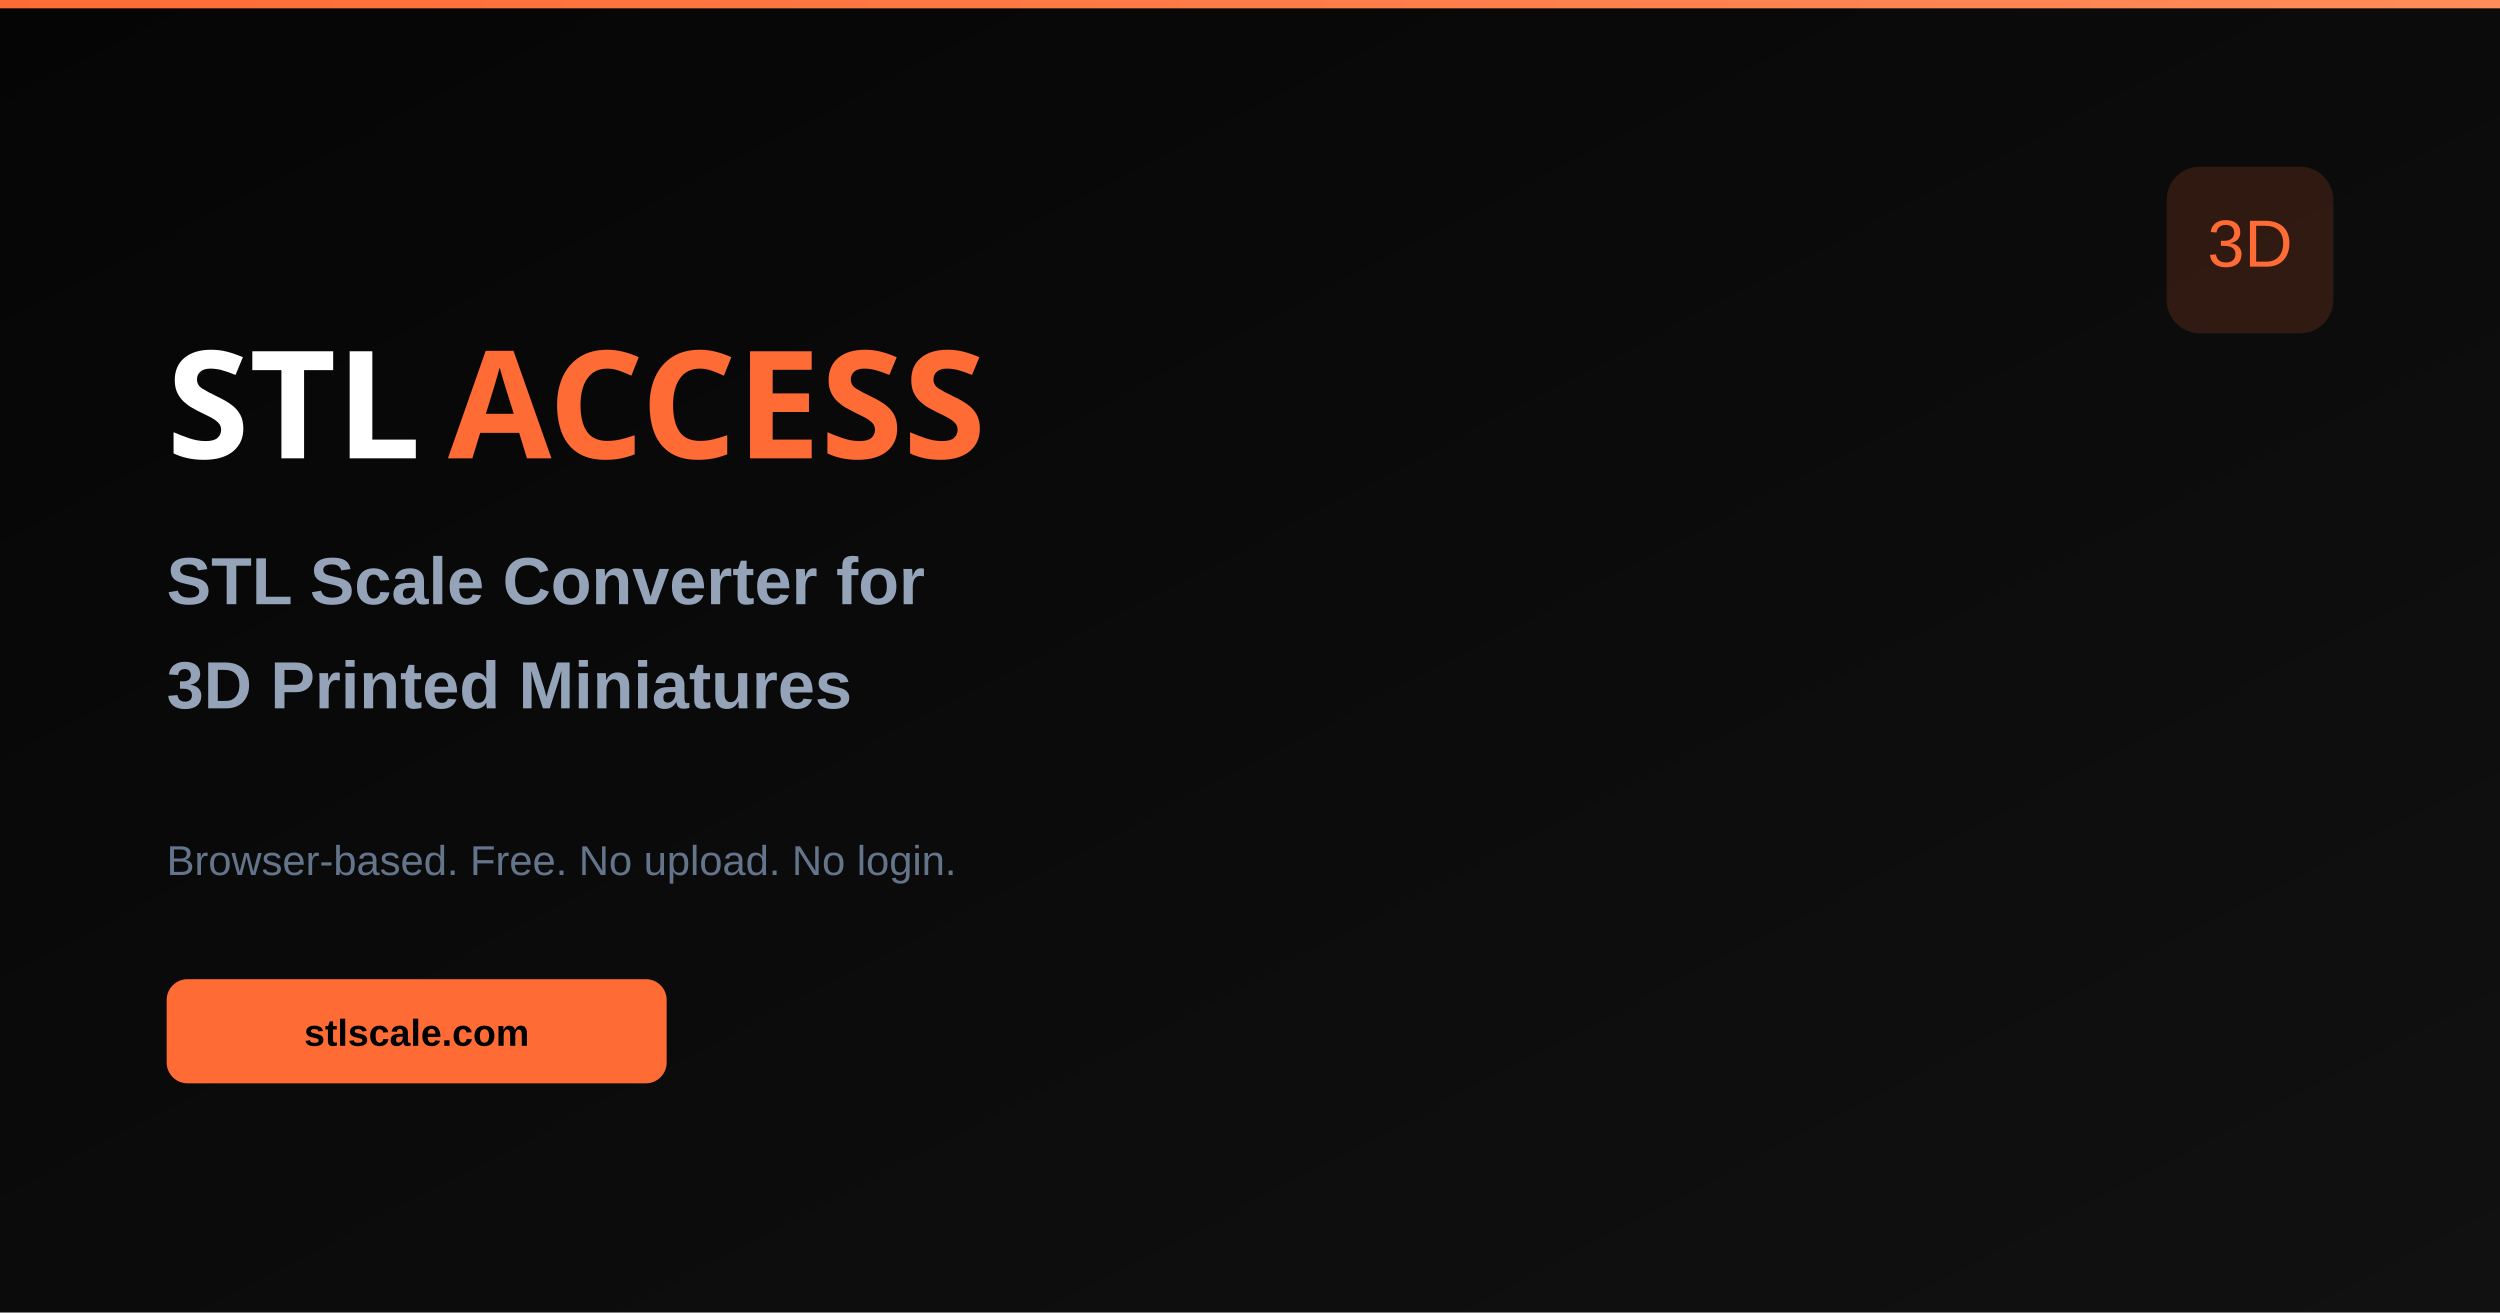
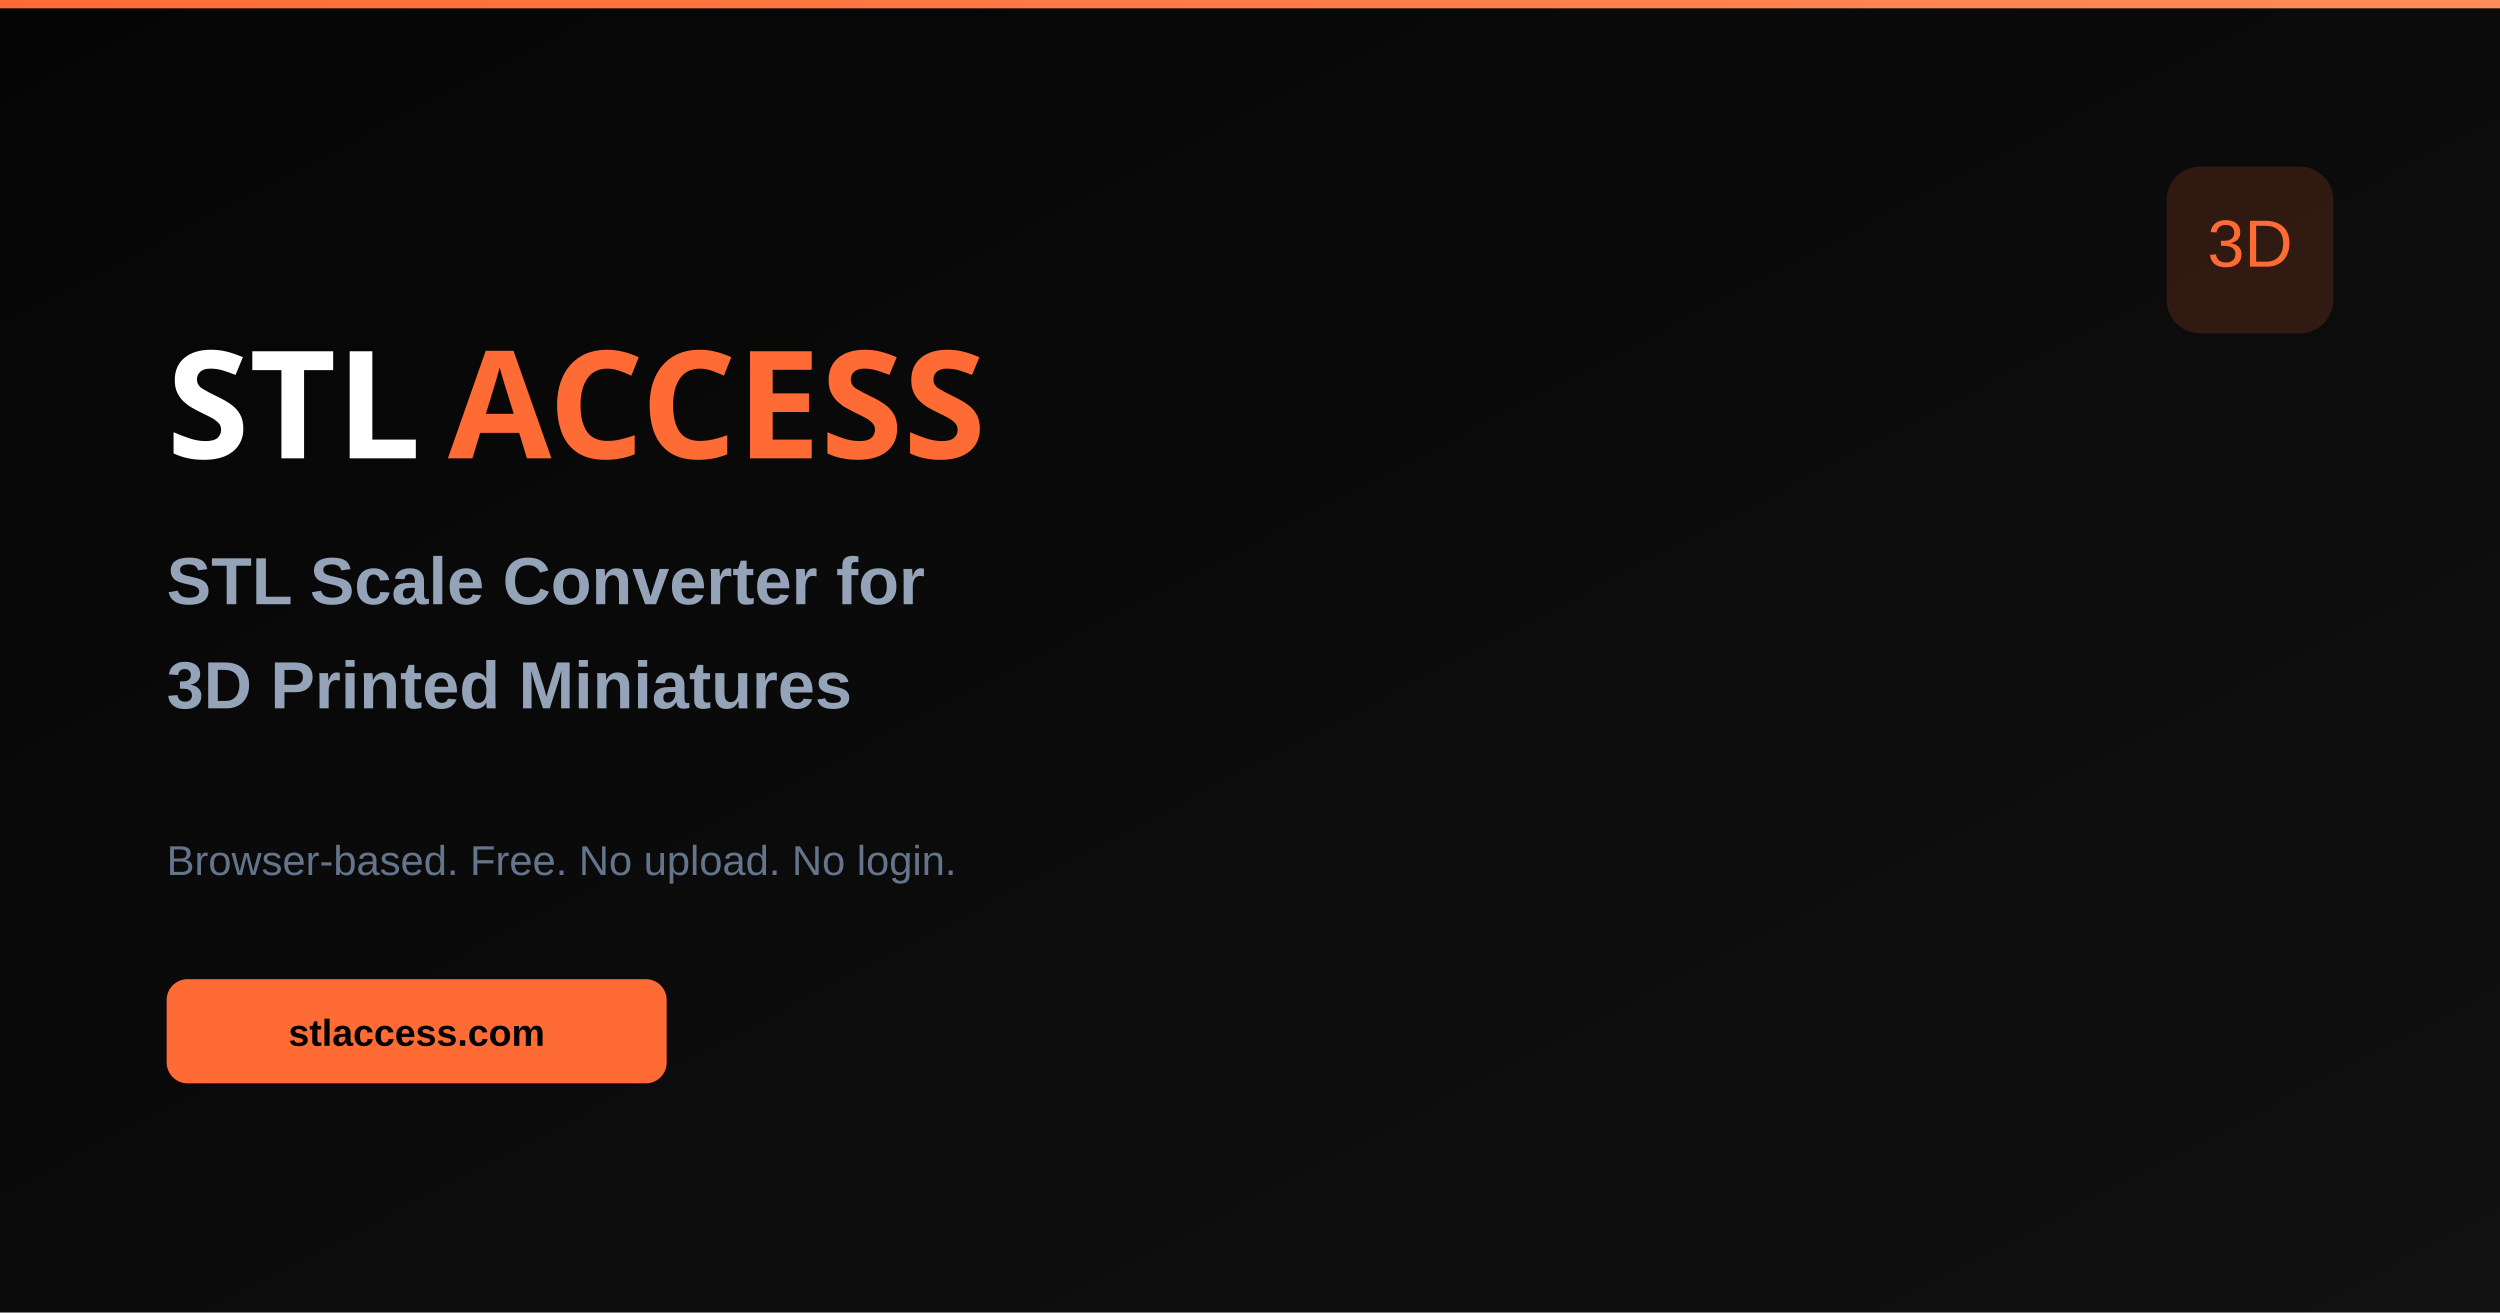
<svg xmlns="http://www.w3.org/2000/svg" width="1200" height="630" viewBox="0 0 1200 630">
  <defs>
    <linearGradient id="bg" x1="0" y1="0" x2="1" y2="1">
      <stop offset="0%" stop-color="#050505" />
      <stop offset="100%" stop-color="#111111" />
    </linearGradient>
    <linearGradient id="accent" x1="0" y1="0" x2="1" y2="0">
      <stop offset="0%" stop-color="#ff6b35" />
      <stop offset="100%" stop-color="#ff8c5a" />
    </linearGradient>
  </defs>
  <rect width="1200" height="630" fill="url(#bg)" />
  <rect x="0" y="0" width="1200" height="4" fill="url(#accent)" />
  <text x="80" y="220" font-family="'Space Grotesk', 'Arial Black', sans-serif" font-size="72" font-weight="900" fill="#ffffff">STL</text>
  <text x="215" y="220" font-family="'Space Grotesk', 'Arial Black', sans-serif" font-size="72" font-weight="900" fill="#ff6b35">ACCESS</text>
  <text x="80" y="290" font-family="Arial, sans-serif" font-size="32" fill="#94a3b8" font-weight="600">STL Scale Converter for</text>
  <text x="80" y="340" font-family="Arial, sans-serif" font-size="32" fill="#94a3b8" font-weight="600">3D Printed Miniatures</text>
  <text x="80" y="420" font-family="Arial, sans-serif" font-size="20" fill="#64748b">Browser-based. Free. No upload. No login.</text>
  <rect x="80" y="470" width="240" height="50" rx="10" fill="#ff6b35" />
-   <text x="200" y="502" font-family="Arial, sans-serif" font-size="18" font-weight="700" fill="#000000" text-anchor="middle">stlscale.com</text>
+   <text x="200" y="502" font-family="Arial, sans-serif" font-size="18" font-weight="700" fill="#000000" text-anchor="middle">stlaccess.com</text>
  <rect x="1040" y="80" width="80" height="80" rx="16" fill="#ff6b35" opacity="0.15" />
  <text x="1080" y="128" font-family="Arial, sans-serif" font-size="32" fill="#ff6b35" text-anchor="middle">3D</text>
</svg>
